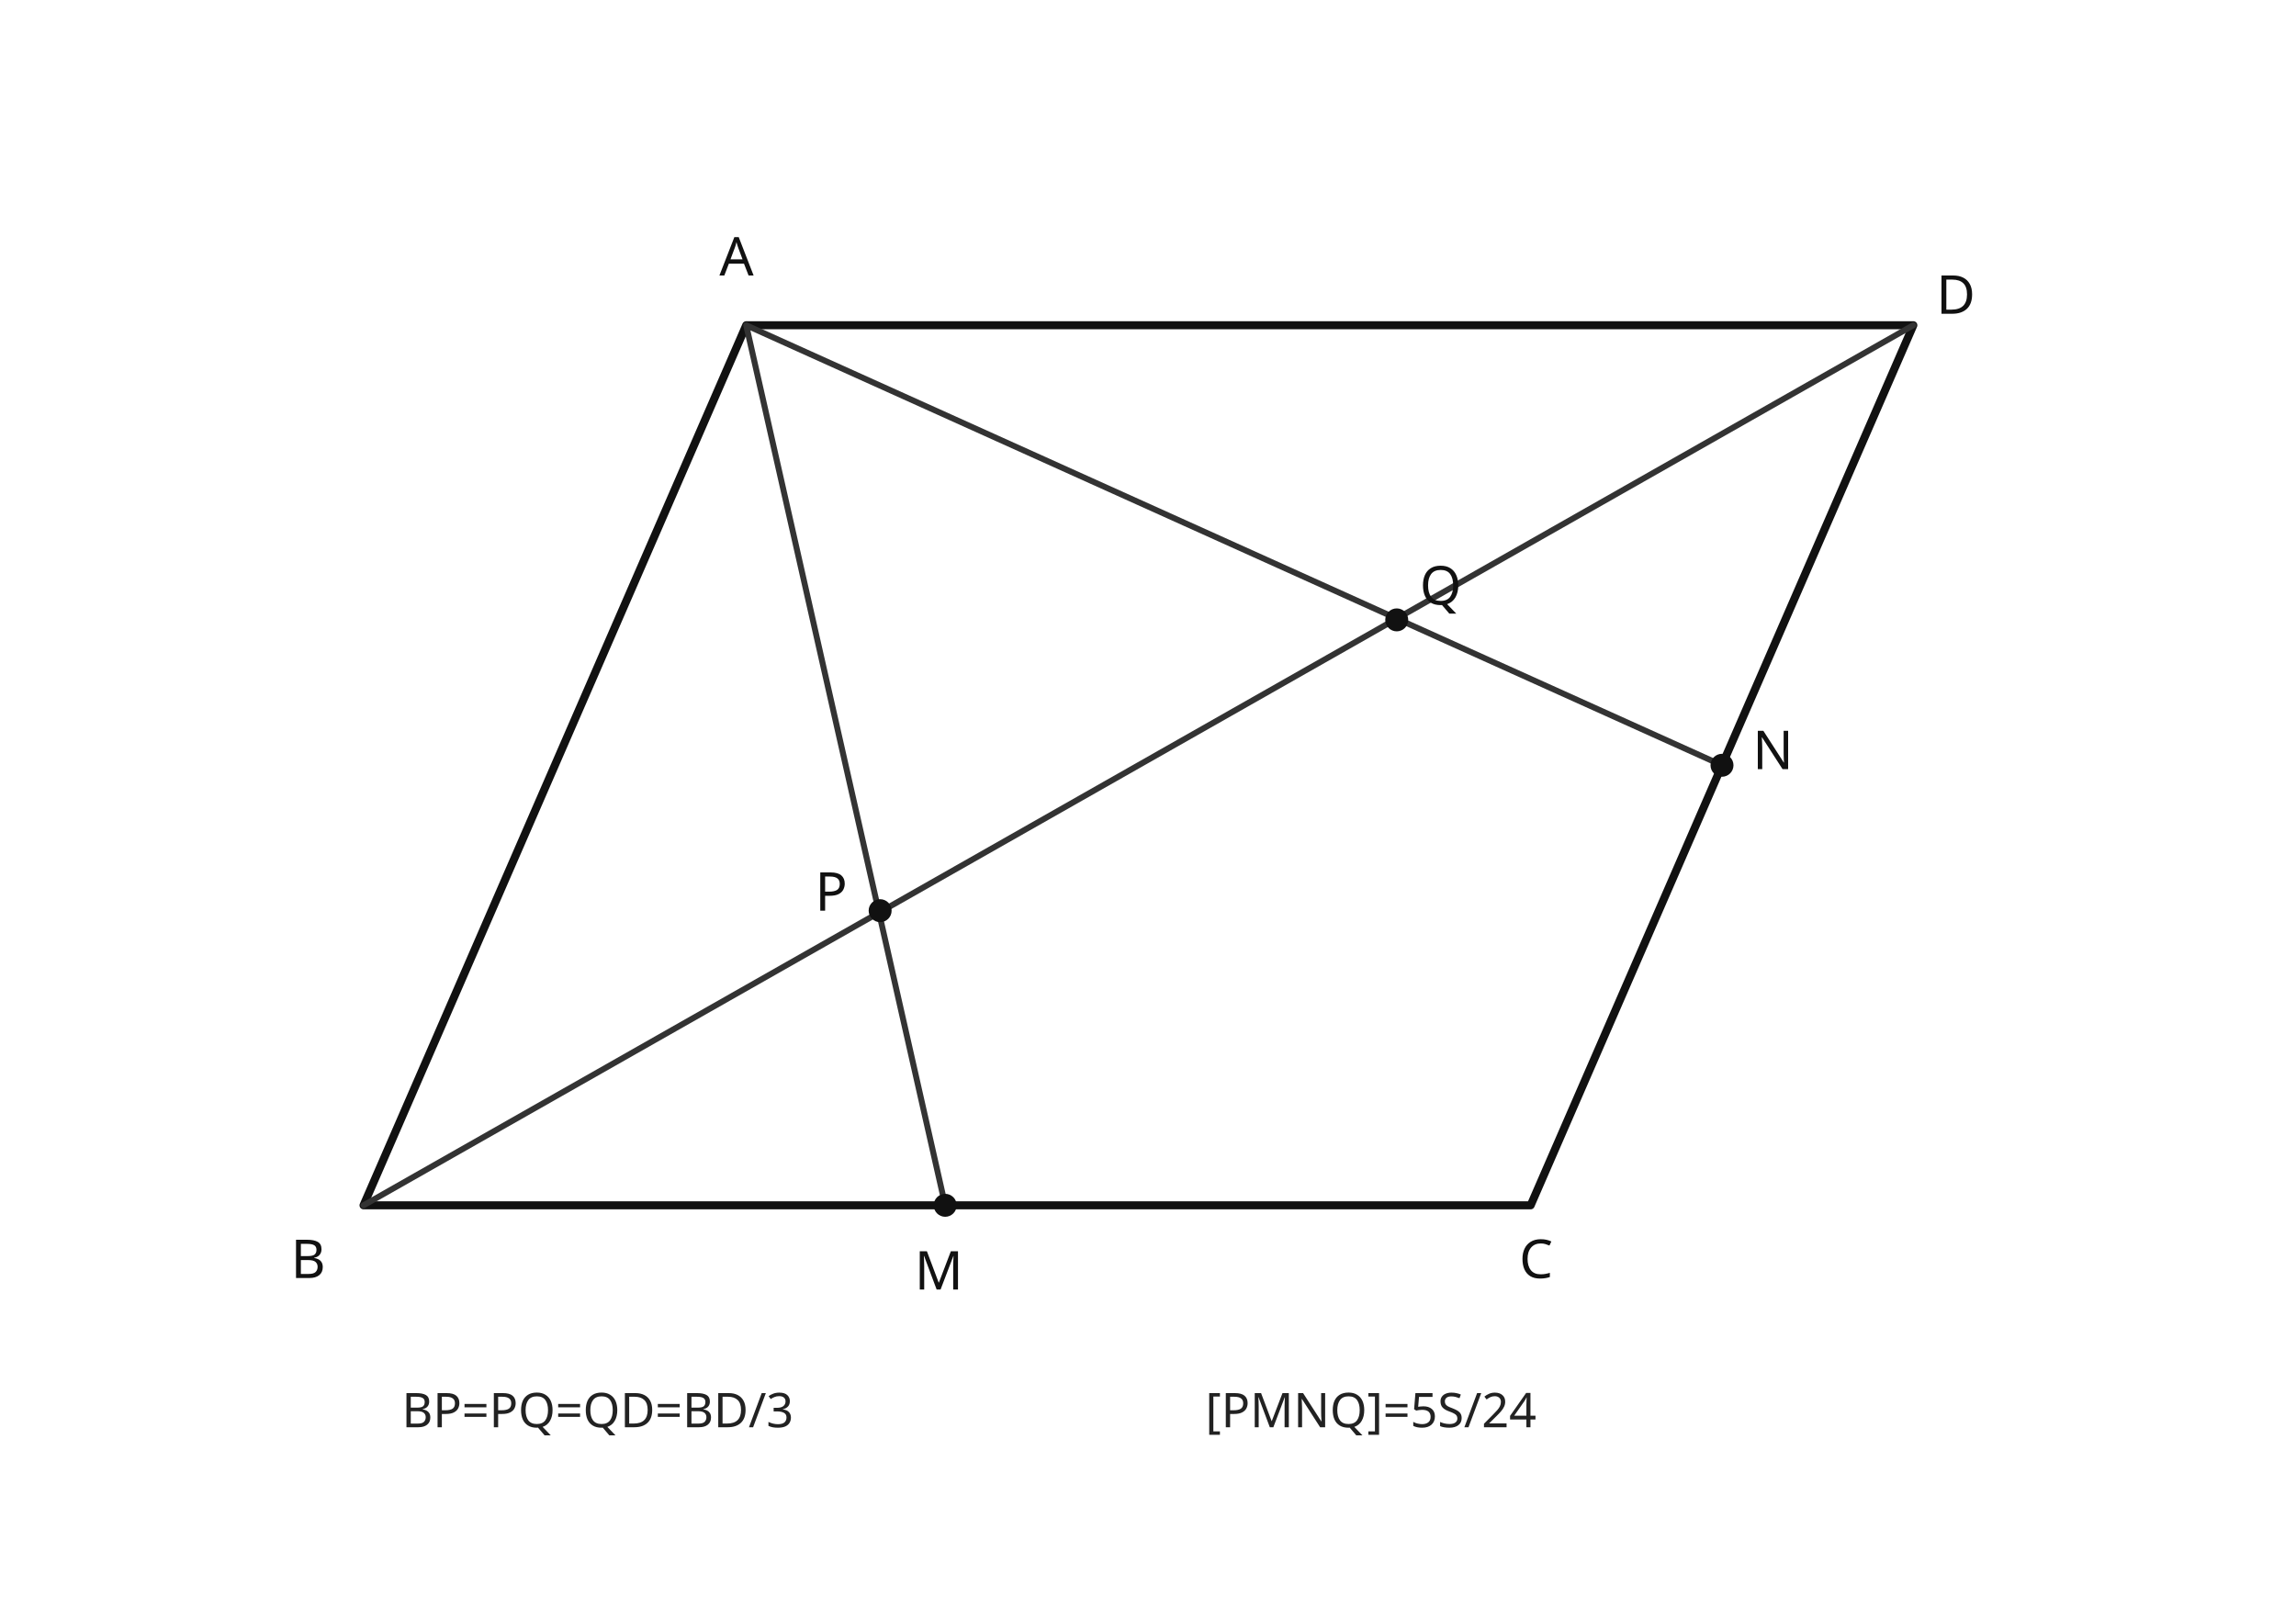
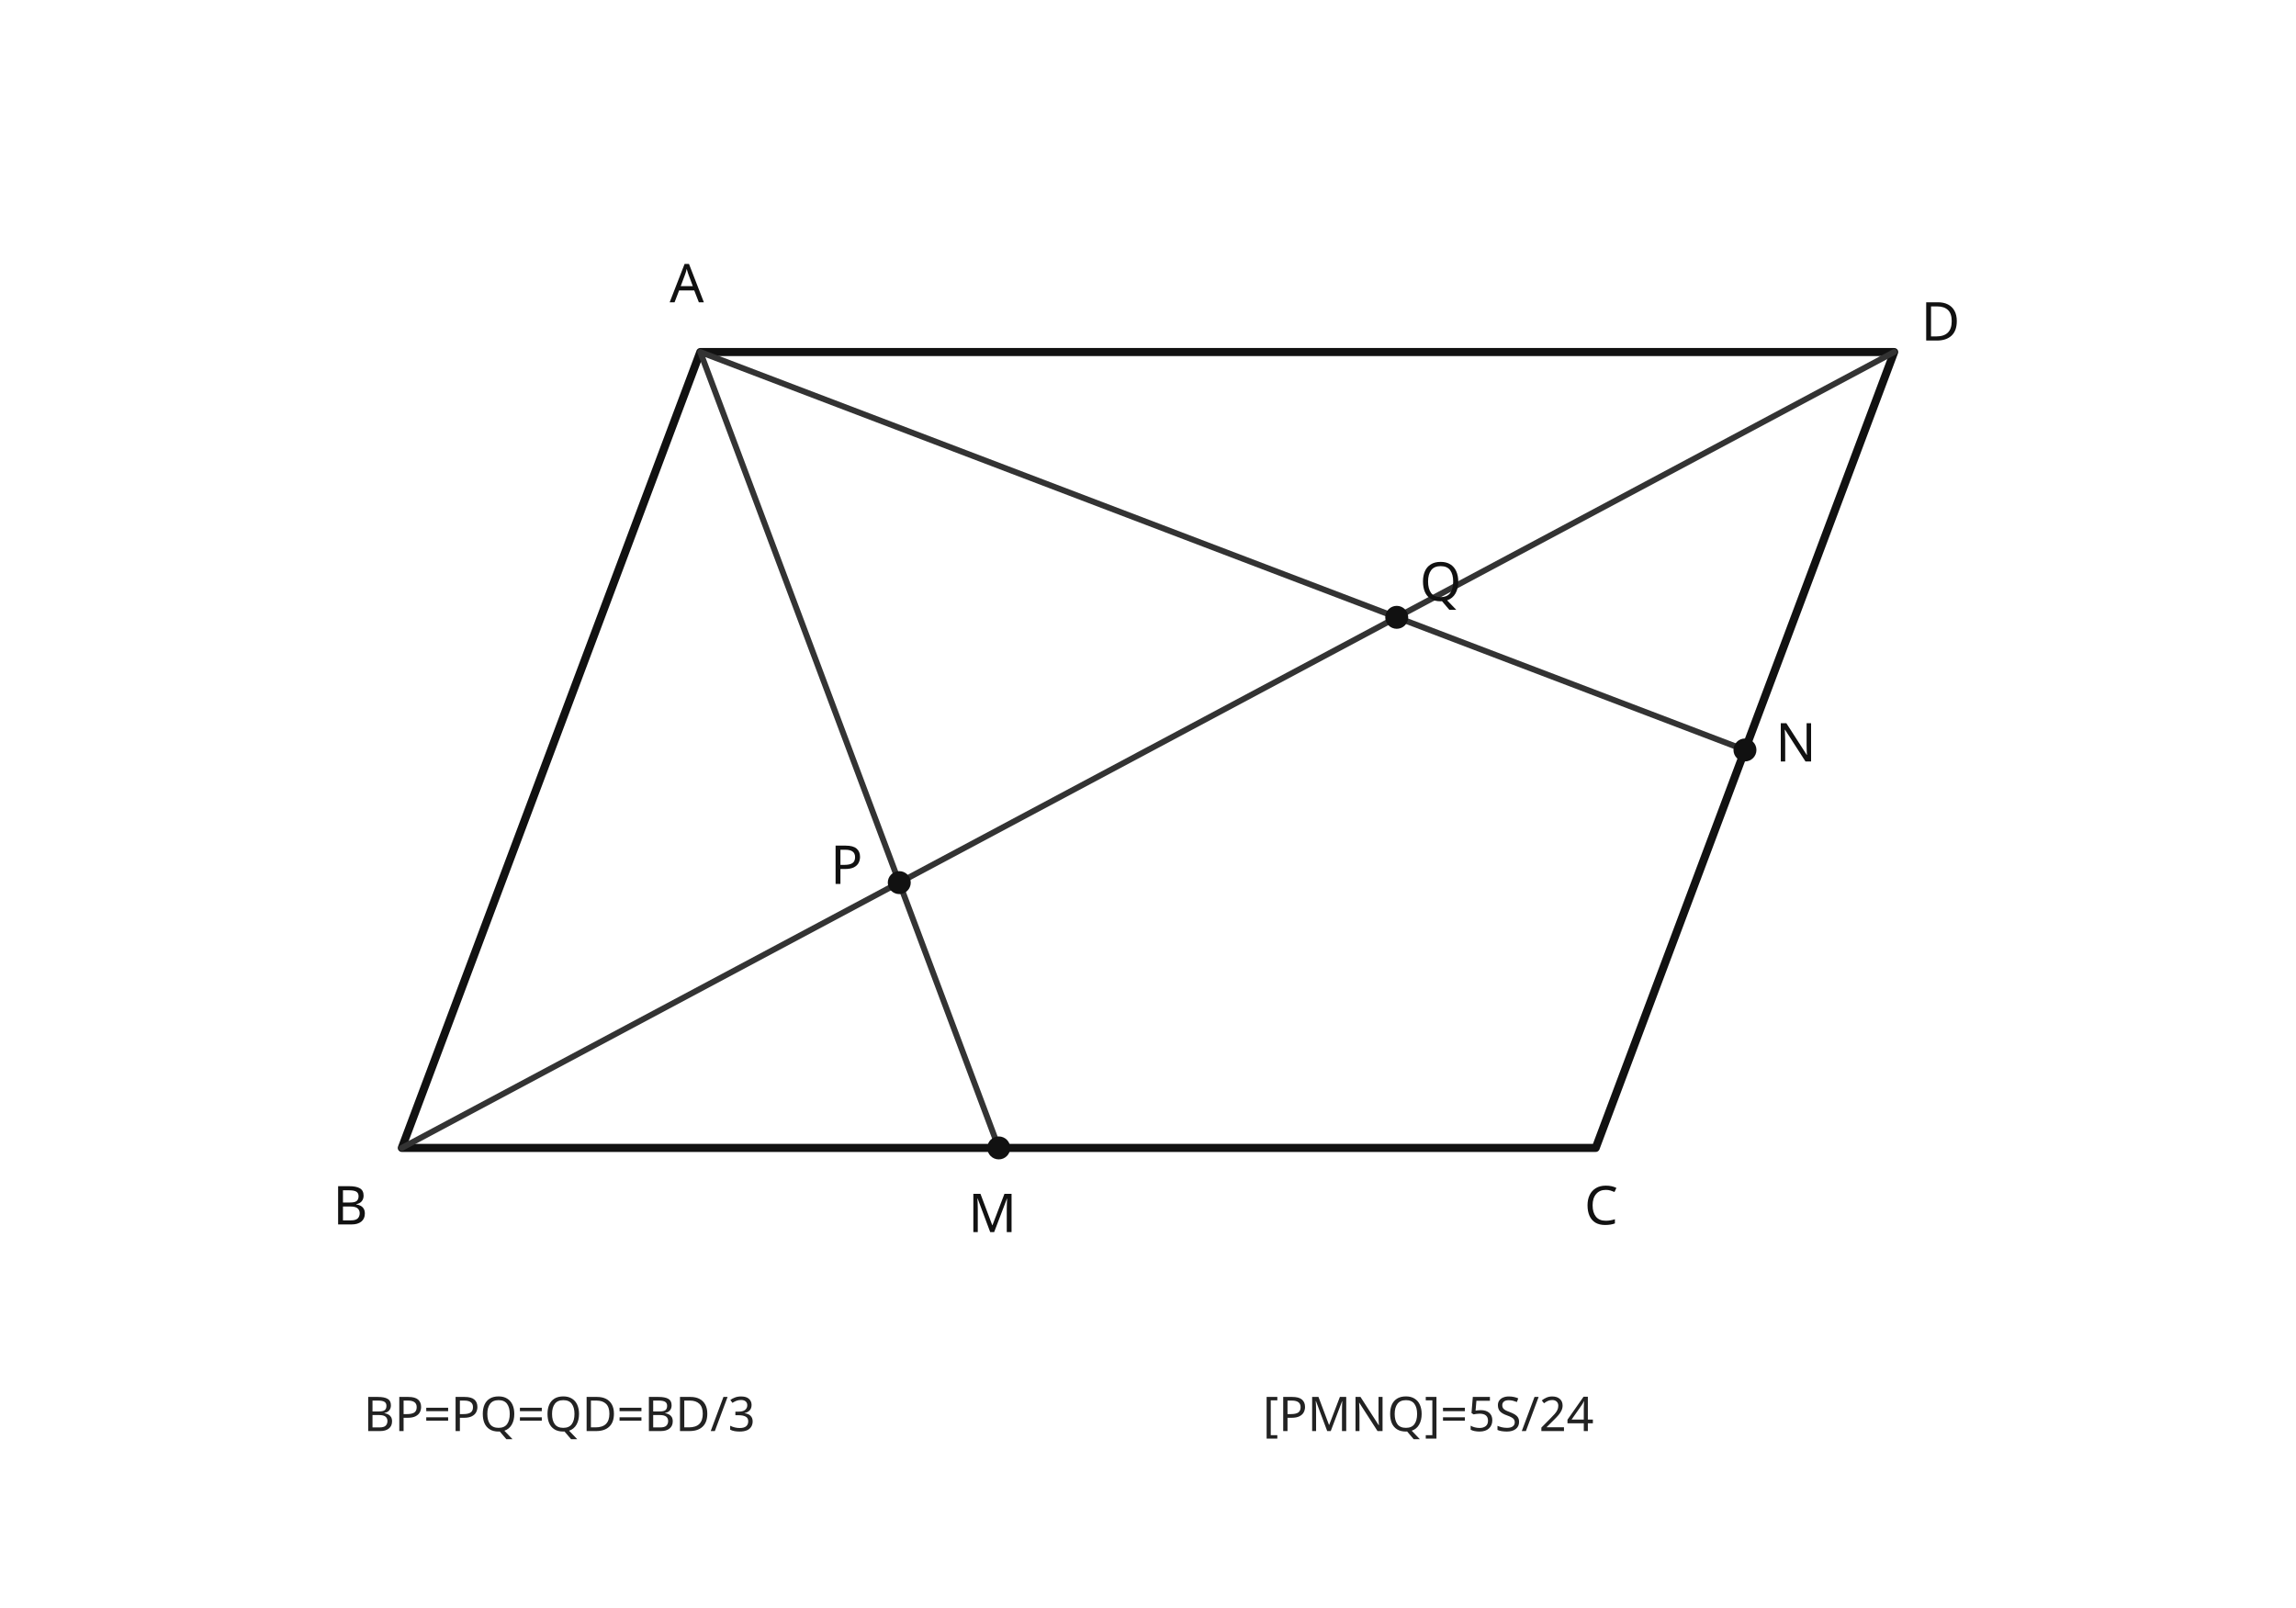
- <svg xmlns="http://www.w3.org/2000/svg" viewBox="0 0 600 420" width="600" height="420" preserveAspectRatio="xMidYMid meet" role="img" aria-labelledby="title desc" data-geometry-style-version="AP_GEOMETRY_PRINT_V1_0_DRAFT" data-geometry-preset="GEOMETRY_STANDARD" data-visual-provenance="M2_PRIORITY4_R1_20260928|25_삼산중_2학기_기말_중2_기출|q10|LANE_A">
+ <svg xmlns="http://www.w3.org/2000/svg" viewBox="0 0 600 420" width="600" height="420" preserveAspectRatio="xMidYMid meet" role="img" aria-labelledby="title desc" data-geometry-style-version="AP_GEOMETRY_PRINT_V1_0_DRAFT" data-geometry-preset="GEOMETRY_STANDARD" data-visual-provenance="M2_PRIORITY4_R1_20260928|25_삼산중_2학기_기말_중2_기출|q10|LANE_A|EXACT_COORD_PARITY">
  <style>.main{fill:none;stroke:#111;stroke-width:2.1;stroke-linecap:round;stroke-linejoin:round}.sec{fill:none;stroke:#333;stroke-width:1.55;stroke-linecap:round;stroke-linejoin:round}.dot{fill:#111}.v{font:14px system-ui,sans-serif;fill:#111}.e{font:12.5px system-ui,sans-serif;fill:#222}.note{font:12.5px system-ui,sans-serif;fill:#222}</style>
-   <path class="main" d="M95 315 L195 85 L500 85 L400 315 Z" />
-   <path class="sec" d="M95 315 L500 85 M195 85 L247 315 M195 85 L450 200" />
-   <circle class="dot" cx="247" cy="315" r="3" />
-   <circle class="dot" cx="450" cy="200" r="3" />
-   <circle class="dot" cx="230" cy="238" r="3" />
-   <circle class="dot" cx="365" cy="162" r="3" />
-   <text class="v" x="188" y="72">A</text>
-   <text class="v" x="76" y="334">B</text>
-   <text class="v" x="397" y="334">C</text>
-   <text class="v" x="506" y="82">D</text>
-   <text class="v" x="239" y="337">M</text>
-   <text class="v" x="458" y="201">N</text>
-   <text class="v" x="213" y="238">P</text>
-   <text class="v" x="371" y="158">Q</text>
-   <text class="note" x="105" y="373">BP=PQ=QD=BD/3</text>
-   <text class="note" x="315" y="373">[PMNQ]=5S/24</text>
+   <path class="main" d="M183 92 L105 300 L417 300 L495 92 Z" />
+   <path class="sec" d="M105 300 L495 92 M183 92 L261 300 M183 92 L456 196" />
+   <circle class="dot" cx="261" cy="300" r="3" />
+   <circle class="dot" cx="456" cy="196" r="3" />
+   <circle class="dot" cx="235" cy="230.667" r="3" />
+   <circle class="dot" cx="365" cy="161.333" r="3" />
+   <text class="v" x="175" y="79">A</text>
+   <text class="v" x="87" y="320">B</text>
+   <text class="v" x="414" y="320">C</text>
+   <text class="v" x="502" y="89">D</text>
+   <text class="v" x="253" y="322">M</text>
+   <text class="v" x="464" y="199">N</text>
+   <text class="v" x="217" y="231">P</text>
+   <text class="v" x="371" y="157">Q</text>
+   <text class="note" x="95" y="374">BP=PQ=QD=BD/3</text>
+   <text class="note" x="330" y="374">[PMNQ]=5S/24</text>
</svg>
